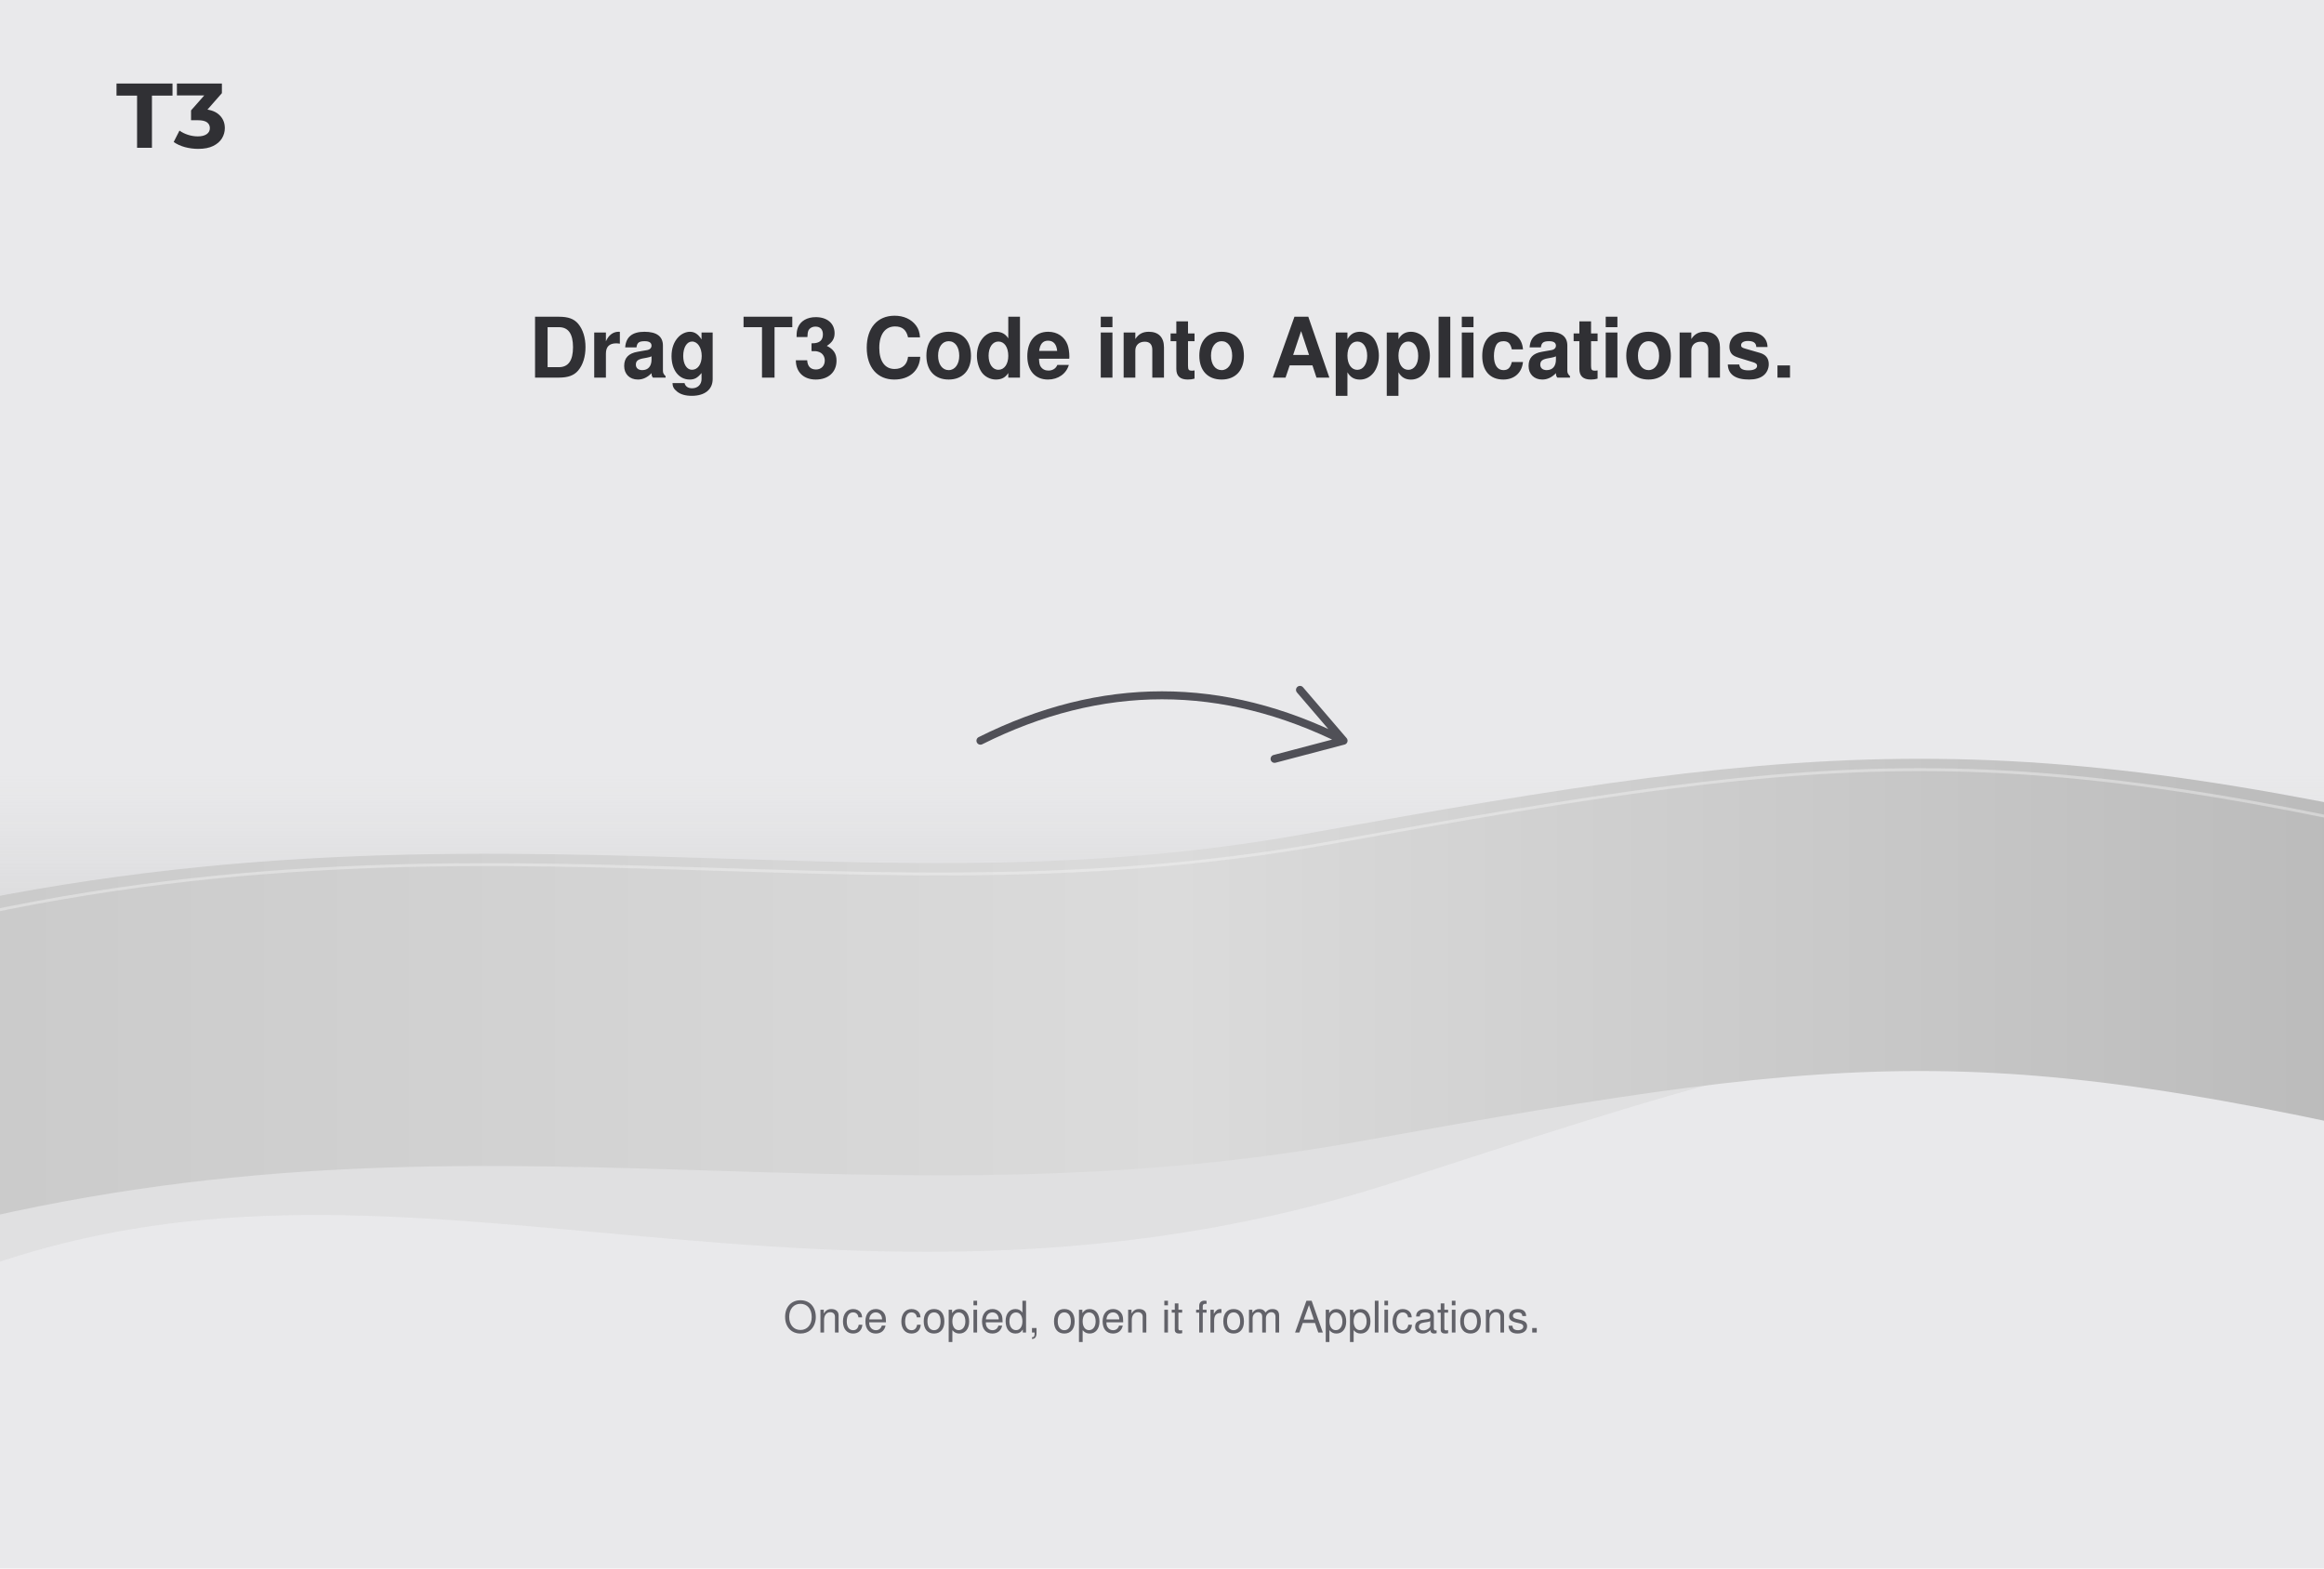
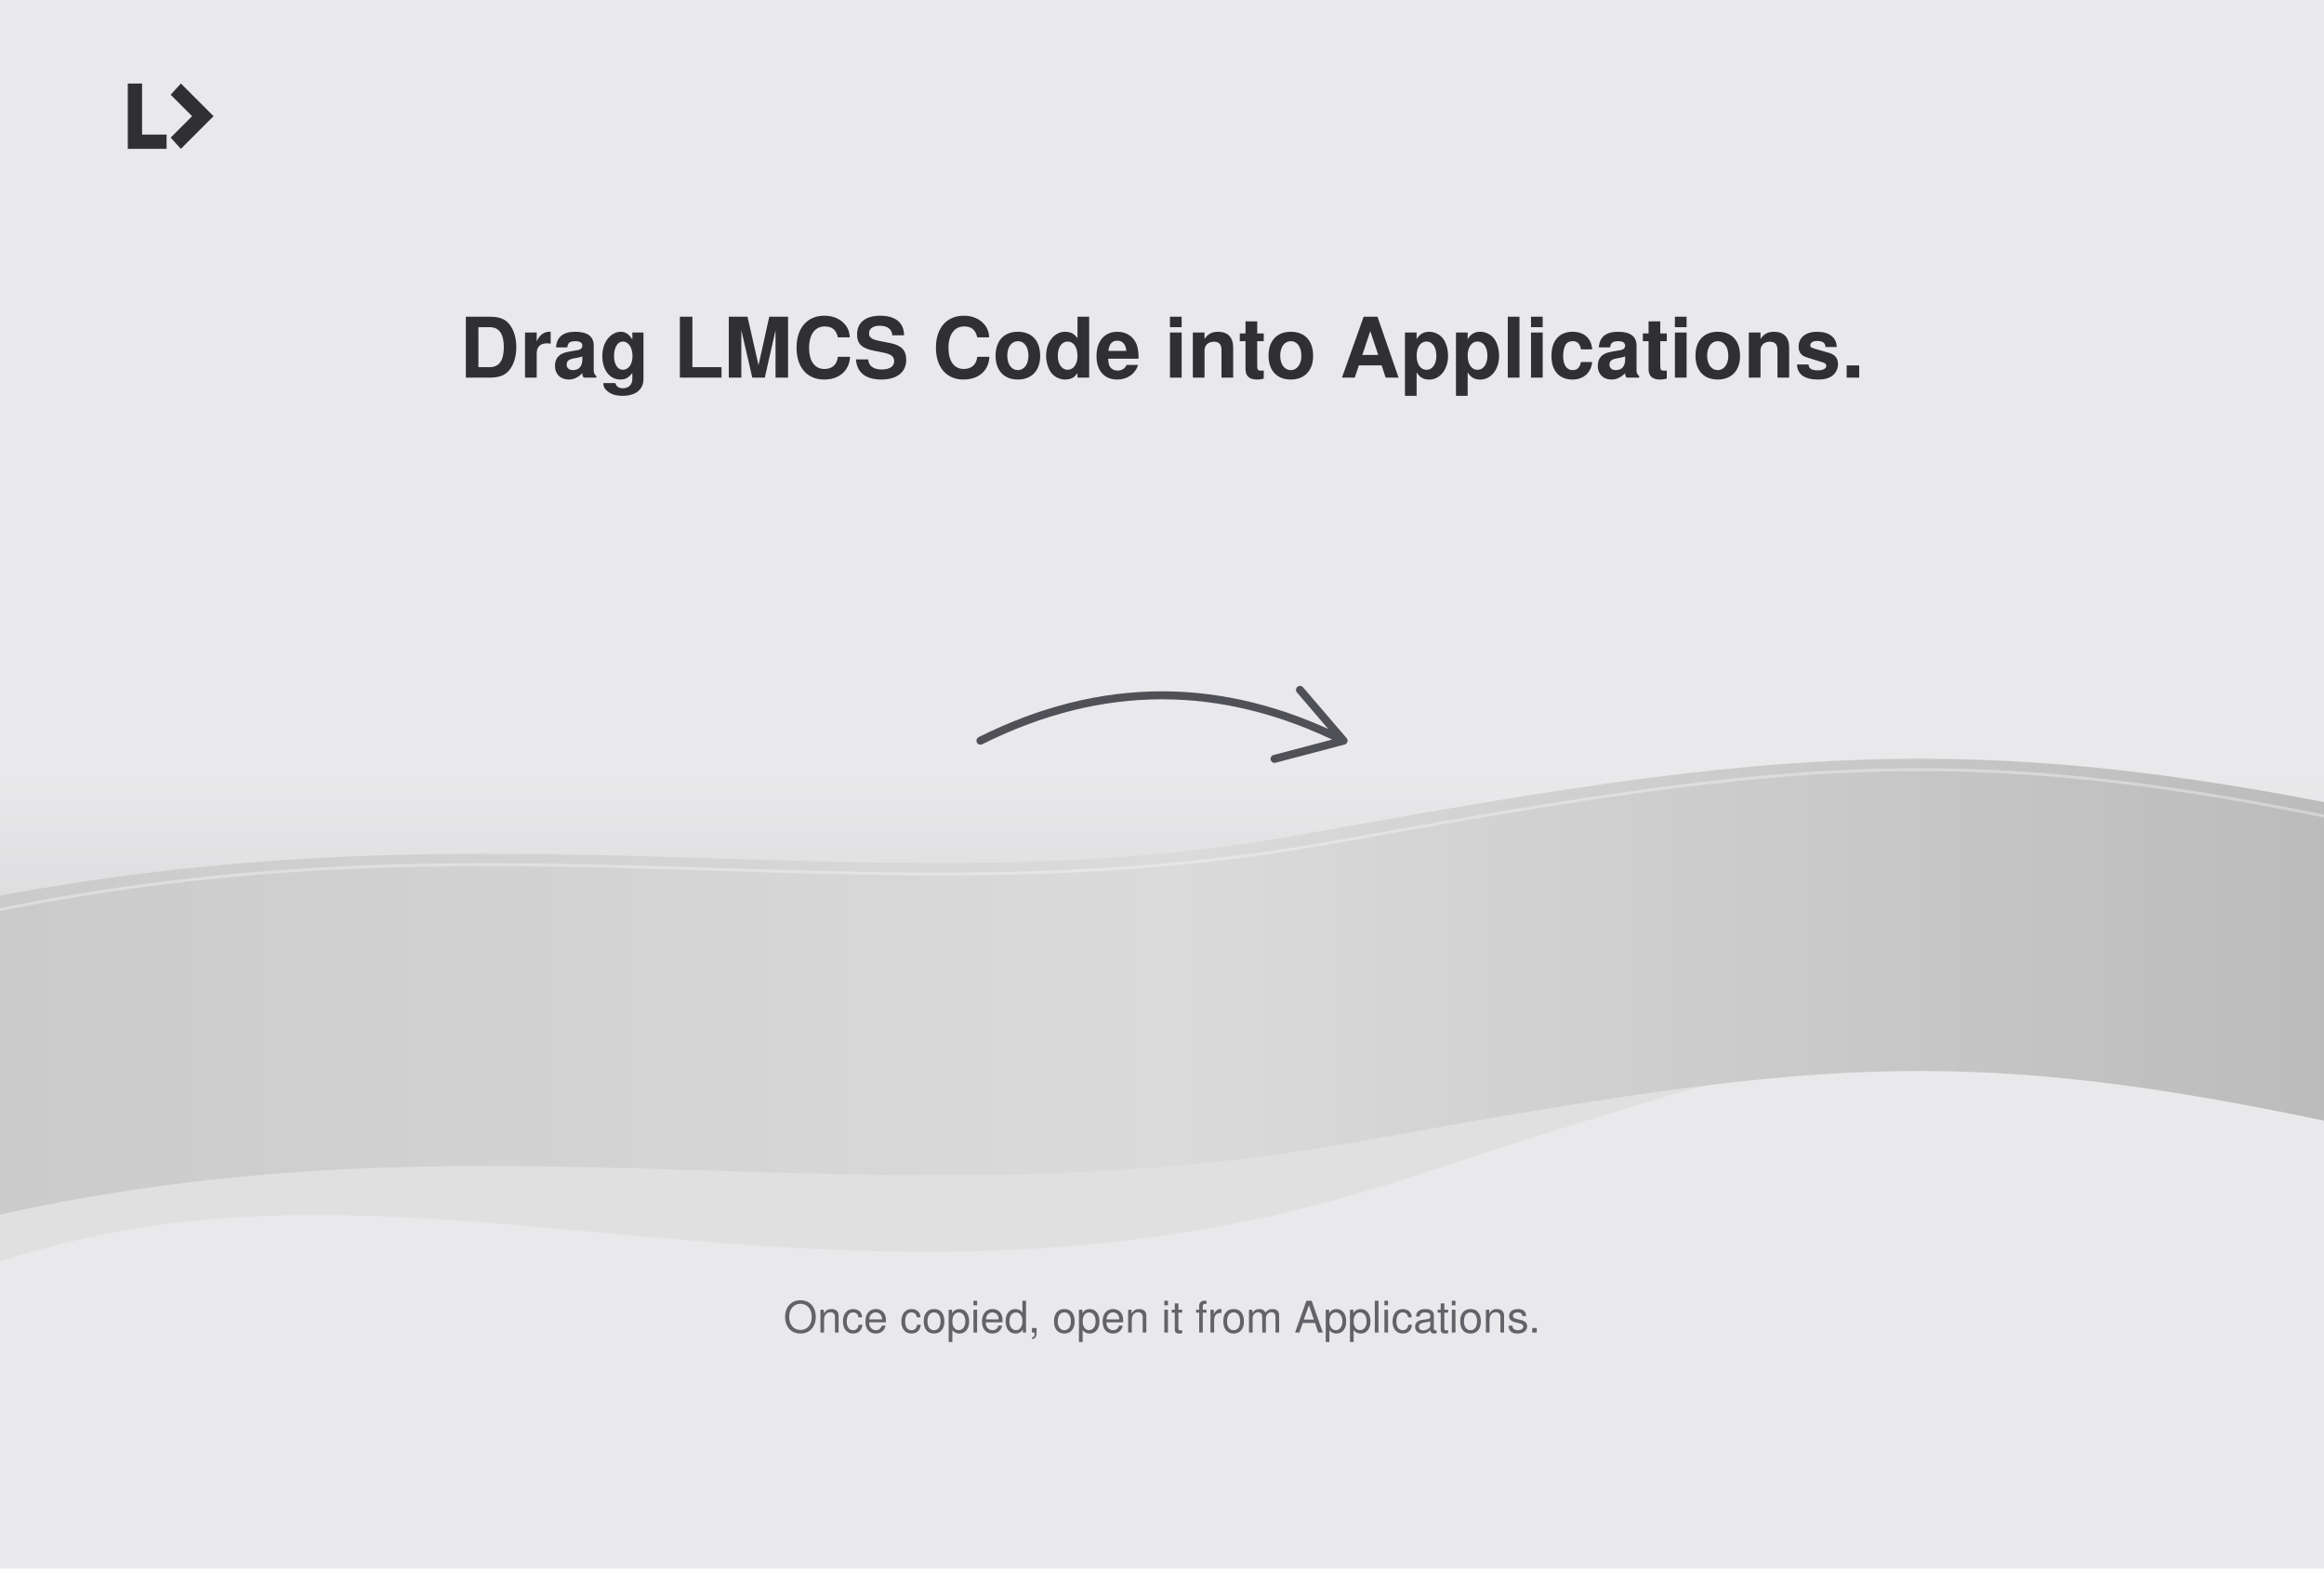
<svg xmlns="http://www.w3.org/2000/svg" width="1280" height="864" viewBox="0 0 640 432">
  <defs>
    <linearGradient id="veil" x1="0" y1="0" x2="0" y2="1">
      <stop stop-color="#B7B7B7" stop-opacity="0" />
      <stop offset=".55" stop-color="#A5A5A5" stop-opacity=".24" />
      <stop offset="1" stop-color="#D1D1D1" stop-opacity=".4" />
    </linearGradient>
    <linearGradient id="silk" x1="0" y1="0" x2="1" y2="0">
      <stop stop-color="#C8C8C8" />
      <stop offset=".5" stop-color="#DBDBDB" />
      <stop offset="1" stop-color="#B5B5B5" />
    </linearGradient>
  </defs>
  <rect width="640" height="432" fill="#E9E9EB" />
  <path d="M-60 293C95 220 214 304 362 256S559 191 707 257" stroke="url(#veil)" stroke-width="146" fill="none" opacity="1" stroke-linecap="round" stroke-linejoin="round" />
  <path d="M-60 306C113 252 223 298 367 272S553 242 707 280" stroke="url(#silk)" stroke-width="86" fill="none" opacity="1" stroke-linecap="round" stroke-linejoin="round" />
  <path d="M-60 266C113 212 223 258 367 232S553 202 707 240" stroke="#F5F5F5" stroke-width="0.8" fill="none" opacity="0.42" stroke-linecap="round" stroke-linejoin="round" />
-   <svg x="32" y="23" width="30" height="18" viewBox="15.531 37 94.394 56.96" fill="#303034">
-     <path d="M33.451 93V47.56H15.531V37H64.331V47.56H46.411V93H33.451ZM86.725 93.96C82.832 93.96 78.965 93.453 75.125 92.44C71.285 91.373 68.032 89.88 65.365 87.96L70.405 78.04C72.539 79.587 75.019 80.813 77.845 81.72C80.672 82.627 83.525 83.08 86.405 83.08C89.659 83.08 92.219 82.44 94.085 81.16C95.952 79.88 96.885 78.12 96.885 75.88C96.885 73.747 96.059 72.067 94.405 70.84C92.752 69.613 90.085 69 86.405 69H80.485V60.44L96.085 42.76L97.525 47.4H68.165V37H107.365V45.4L91.845 63.08L85.285 59.32H89.045C95.925 59.32 101.125 60.867 104.645 63.96C108.165 67.053 109.925 71.027 109.925 75.88C109.925 79.027 109.099 81.987 107.445 84.76C105.792 87.48 103.259 89.693 99.845 91.4C96.432 93.107 92.059 93.96 86.725 93.96Z" />
+   <svg x="32" y="23" width="30" height="18" viewBox="22 32 84 64" fill="#303034">
+     <path d="M22 32H36V82H60V96H22Z M74 32L106 64L74 96L64 85L85 64L64 43Z" />
  </svg>
-   <text x="320" y="104" fill="#303034" font-family="Helvetica" font-size="23" font-weight="700" text-anchor="middle">Drag T3 Code into Applications.</text>
+   <text x="320" y="104" fill="#303034" font-family="Helvetica" font-size="23" font-weight="700" text-anchor="middle">Drag LMCS Code into Applications.</text>
  <path d="M270 204Q320 179 370 204M358 190L370 204L351 209" stroke="#505057" stroke-width="2.2" fill="none" opacity="1" stroke-linecap="round" stroke-linejoin="round" />
  <text x="320" y="367" fill="#626269" font-family="Helvetica" font-size="12" font-weight="400" text-anchor="middle">Once copied, open it from Applications.</text>
</svg>
